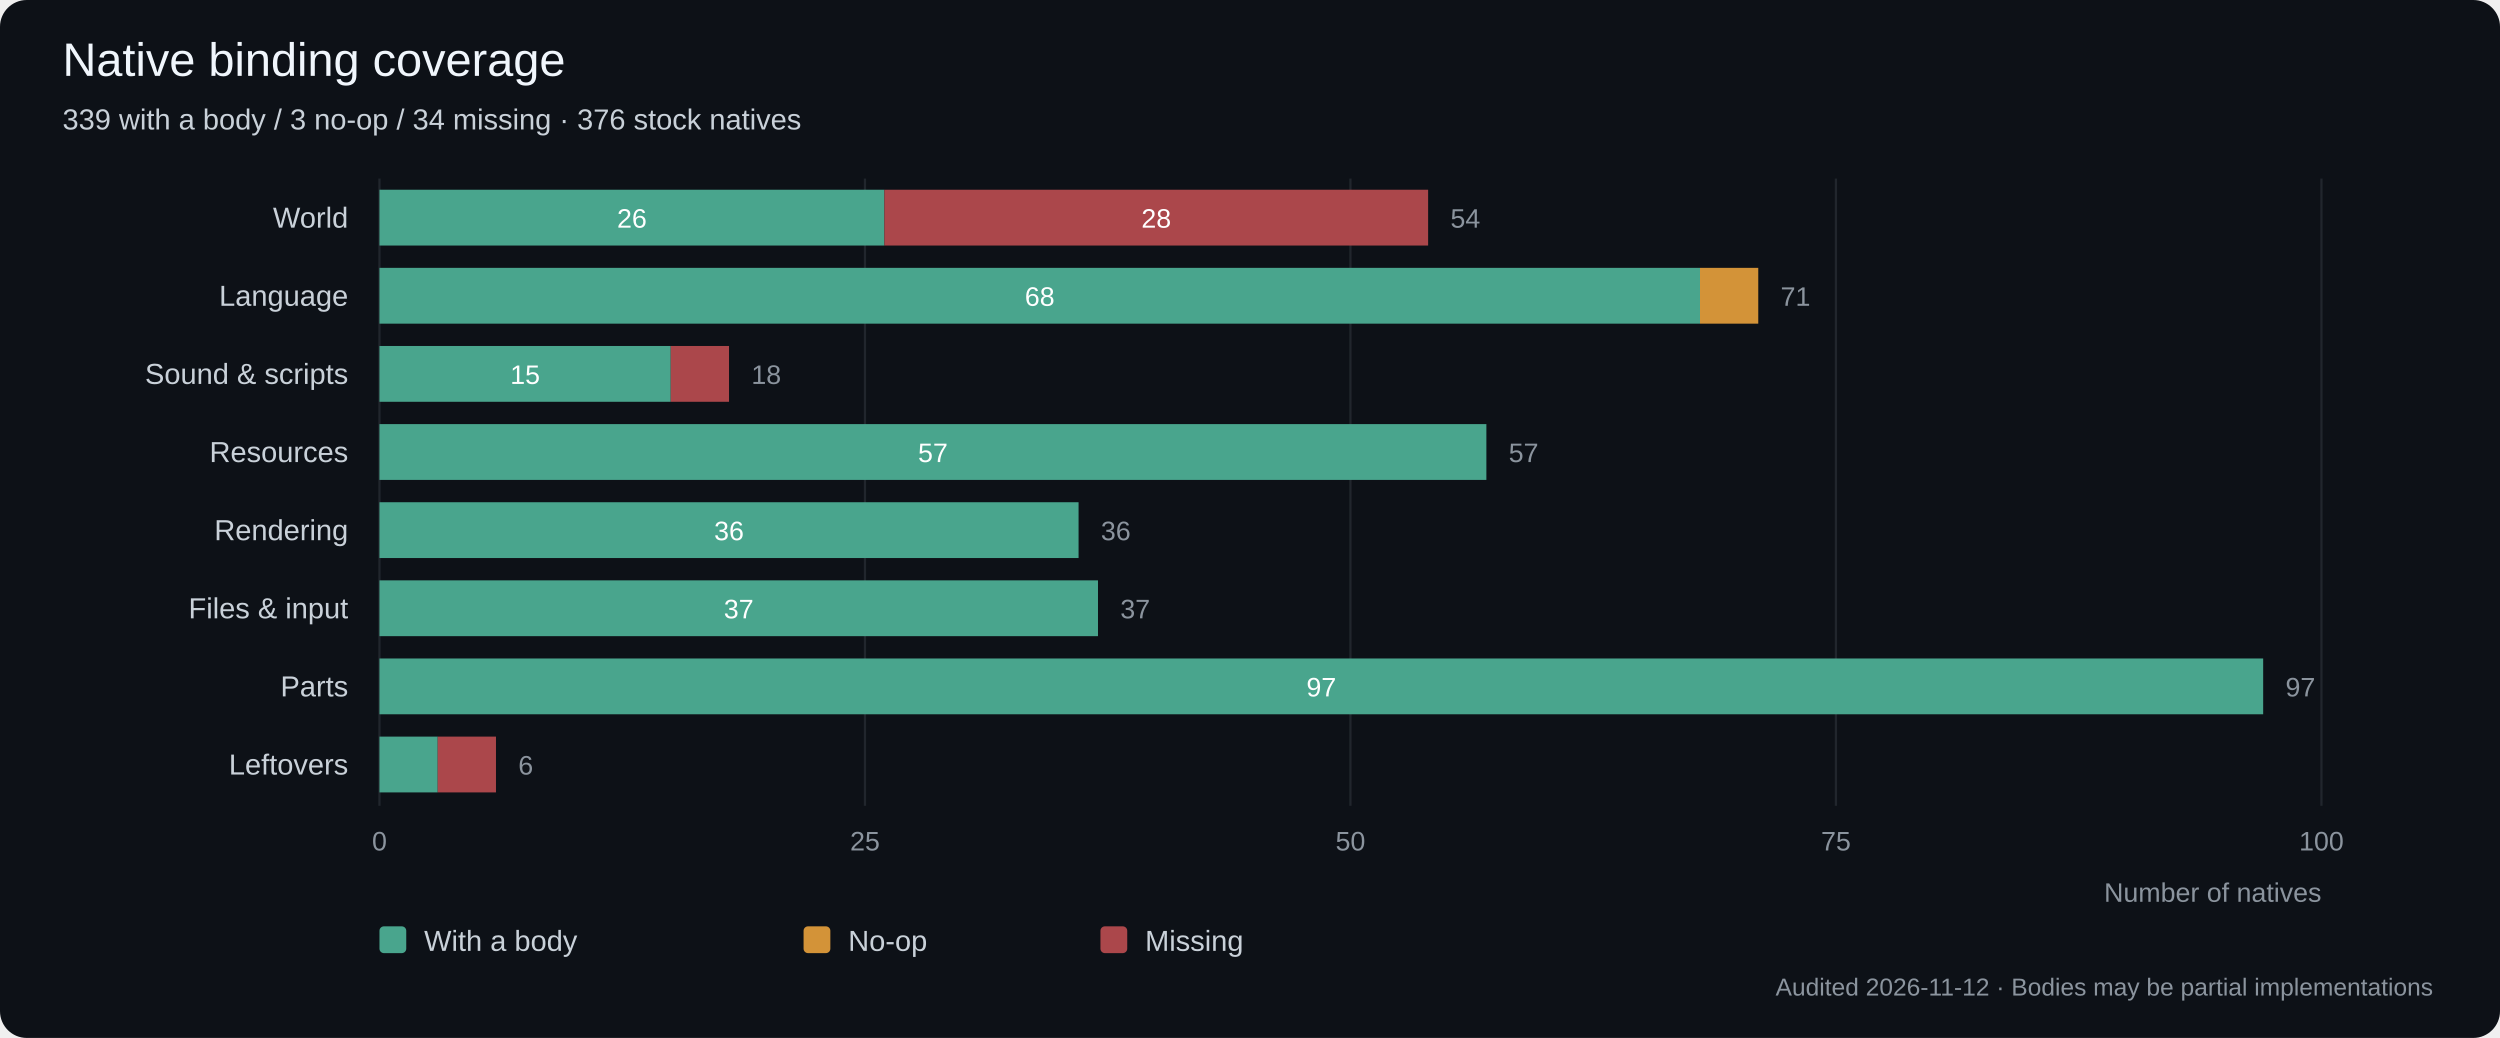
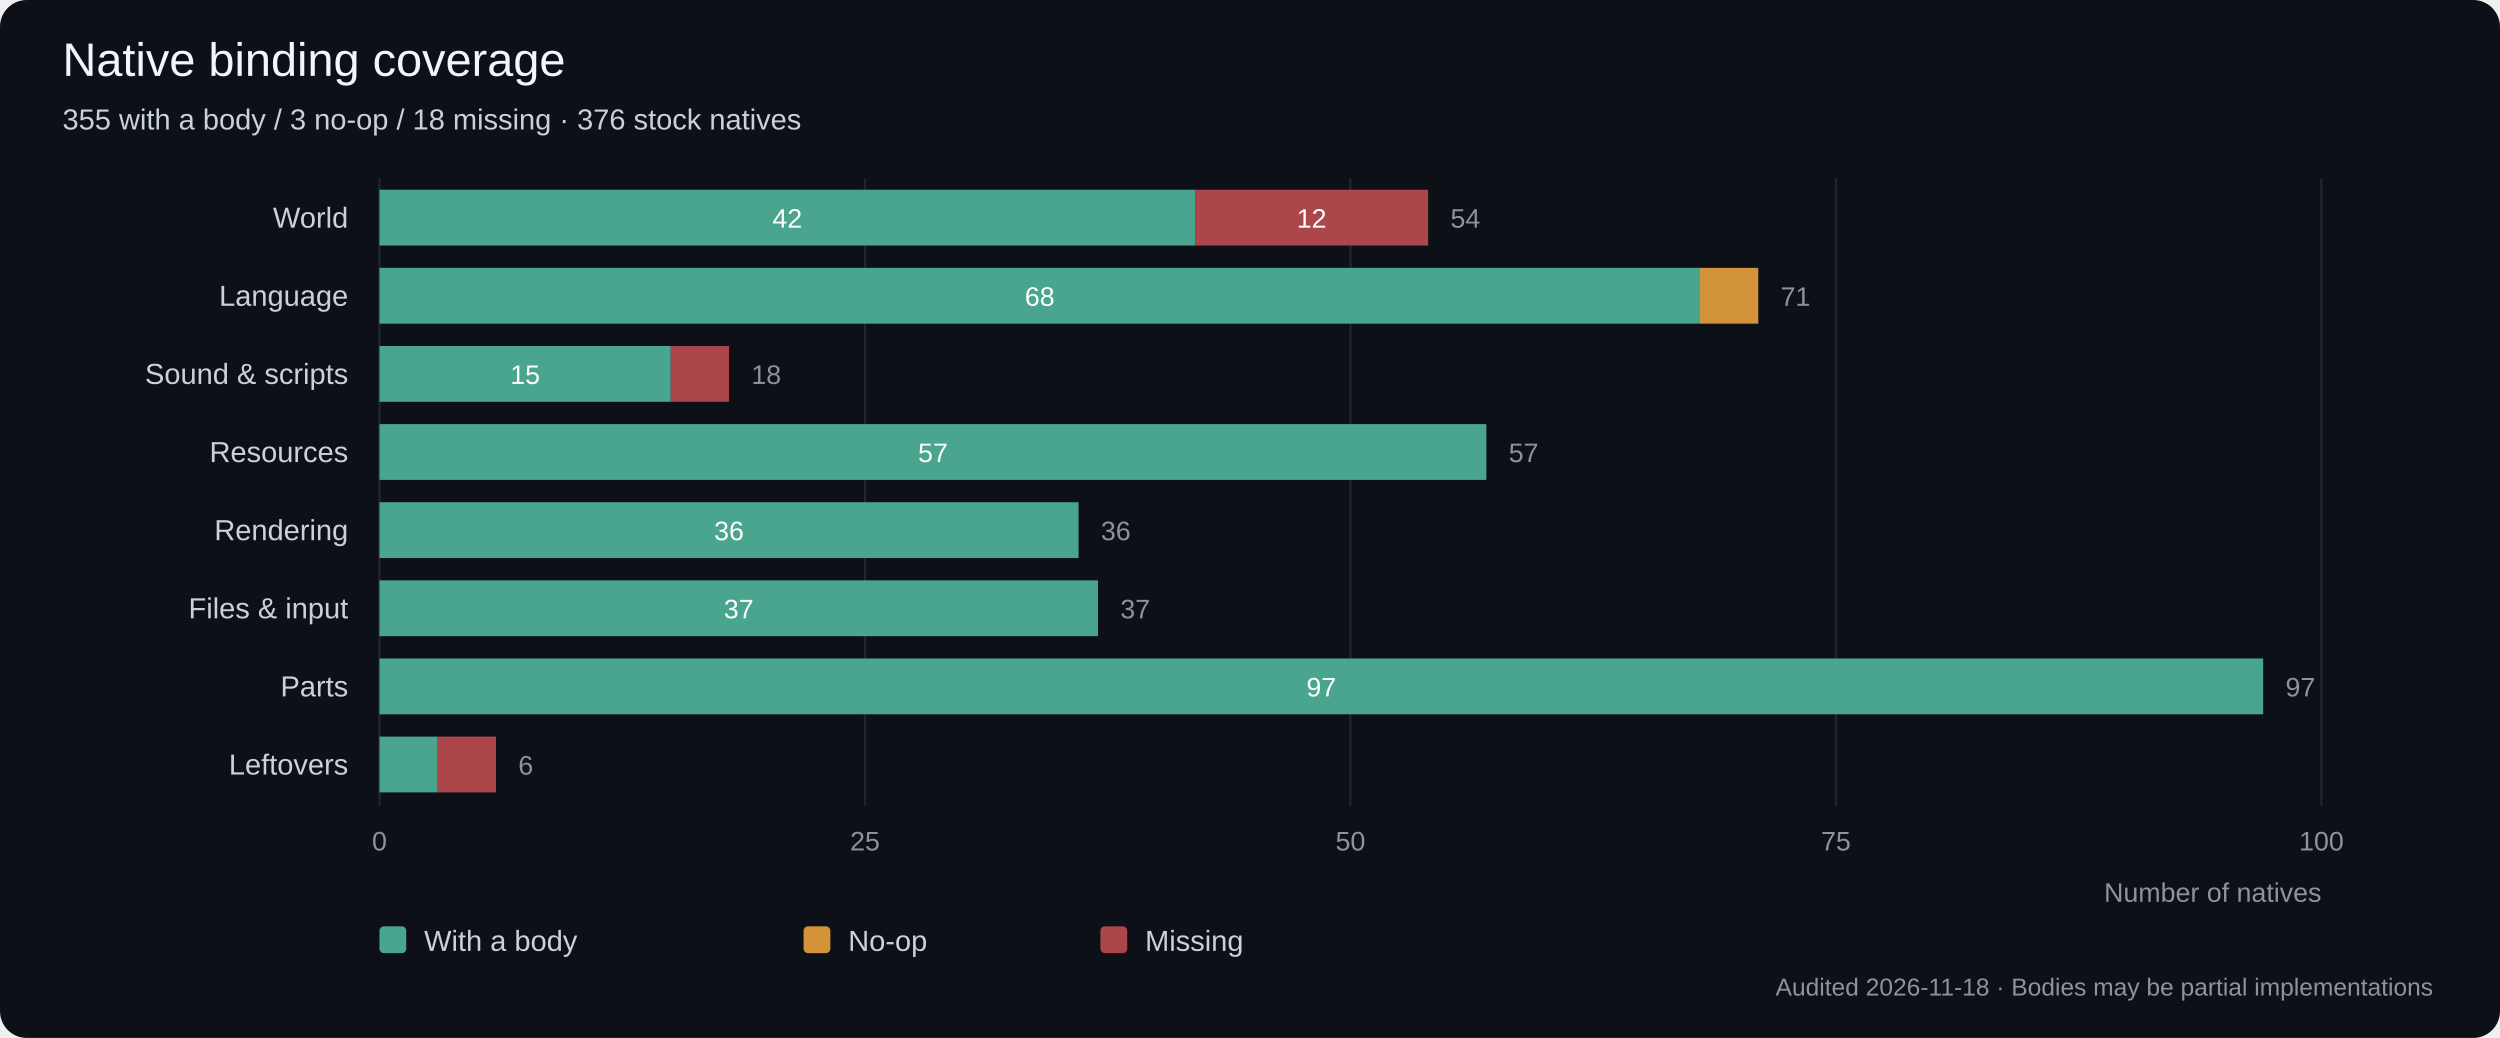
<svg xmlns="http://www.w3.org/2000/svg" width="1120" height="465" viewBox="0 0 1120 465" role="img" aria-labelledby="title desc">
  <rect width="1120" height="465" rx="12" fill="#0d1117" />
  <g font-family="Segoe UI,Arial,sans-serif">
    <text x="28" y="34" font-size="21" fill="#f0f6fc" text-anchor="start">Native binding coverage</text>
-     <text x="28" y="58" font-size="13" fill="#c9d1d9" text-anchor="start">339 with a body  /  3 no-op  /  34 missing  ·  376 stock natives</text>
+     <text x="28" y="58" font-size="13" fill="#c9d1d9" text-anchor="start">355 with a body  /  3 no-op  /  18 missing  ·  376 stock natives</text>
    <line x1="170" x2="170" y1="80" y2="361" stroke="#21262d" />
    <text x="170" y="381" font-size="12" fill="#8b949e" text-anchor="middle">0</text>
    <line x1="387.5" x2="387.5" y1="80" y2="361" stroke="#21262d" />
    <text x="387.5" y="381" font-size="12" fill="#8b949e" text-anchor="middle">25</text>
    <line x1="605" x2="605" y1="80" y2="361" stroke="#21262d" />
    <text x="605" y="381" font-size="12" fill="#8b949e" text-anchor="middle">50</text>
    <line x1="822.5" x2="822.5" y1="80" y2="361" stroke="#21262d" />
    <text x="822.5" y="381" font-size="12" fill="#8b949e" text-anchor="middle">75</text>
    <line x1="1040" x2="1040" y1="80" y2="361" stroke="#21262d" />
    <text x="1040" y="381" font-size="12" fill="#8b949e" text-anchor="middle">100</text>
    <text x="156" y="102" font-size="13" fill="#c9d1d9" text-anchor="end">World</text>
-     <rect x="170" y="85" width="226.2" height="25" fill="#49a58d" />
-     <text x="283.1" y="102" font-size="12" fill="#ffffff" text-anchor="middle">26</text>
-     <rect x="396.2" y="85" width="243.6" height="25" fill="#ab474b" />
-     <text x="518" y="102" font-size="12" fill="#ffffff" text-anchor="middle">28</text>
+     <rect x="170" y="85" width="365.4" height="25" fill="#49a58d" />
+     <text x="352.7" y="102" font-size="12" fill="#ffffff" text-anchor="middle">42</text>
+     <rect x="535.4" y="85" width="104.4" height="25" fill="#ab474b" />
+     <text x="587.6" y="102" font-size="12" fill="#ffffff" text-anchor="middle">12</text>
    <text x="649.8" y="102" font-size="12" fill="#8b949e" text-anchor="start">54</text>
    <text x="156" y="137" font-size="13" fill="#c9d1d9" text-anchor="end">Language</text>
    <rect x="170" y="120" width="591.6" height="25" fill="#49a58d" />
    <text x="465.8" y="137" font-size="12" fill="#ffffff" text-anchor="middle">68</text>
    <rect x="761.6" y="120" width="26.1" height="25" fill="#d39338" />
    <text x="797.7" y="137" font-size="12" fill="#8b949e" text-anchor="start">71</text>
    <text x="156" y="172" font-size="13" fill="#c9d1d9" text-anchor="end">Sound &amp; scripts</text>
    <rect x="170" y="155" width="130.5" height="25" fill="#49a58d" />
    <text x="235.25" y="172" font-size="12" fill="#ffffff" text-anchor="middle">15</text>
    <rect x="300.5" y="155" width="26.1" height="25" fill="#ab474b" />
    <text x="336.6" y="172" font-size="12" fill="#8b949e" text-anchor="start">18</text>
    <text x="156" y="207" font-size="13" fill="#c9d1d9" text-anchor="end">Resources</text>
    <rect x="170" y="190" width="495.9" height="25" fill="#49a58d" />
    <text x="417.95" y="207" font-size="12" fill="#ffffff" text-anchor="middle">57</text>
    <text x="675.9" y="207" font-size="12" fill="#8b949e" text-anchor="start">57</text>
    <text x="156" y="242" font-size="13" fill="#c9d1d9" text-anchor="end">Rendering</text>
    <rect x="170" y="225" width="313.2" height="25" fill="#49a58d" />
    <text x="326.6" y="242" font-size="12" fill="#ffffff" text-anchor="middle">36</text>
    <text x="493.2" y="242" font-size="12" fill="#8b949e" text-anchor="start">36</text>
    <text x="156" y="277" font-size="13" fill="#c9d1d9" text-anchor="end">Files &amp; input</text>
    <rect x="170" y="260" width="321.9" height="25" fill="#49a58d" />
    <text x="330.95" y="277" font-size="12" fill="#ffffff" text-anchor="middle">37</text>
    <text x="501.9" y="277" font-size="12" fill="#8b949e" text-anchor="start">37</text>
    <text x="156" y="312" font-size="13" fill="#c9d1d9" text-anchor="end">Parts</text>
    <rect x="170" y="295" width="843.9" height="25" fill="#49a58d" />
    <text x="591.95" y="312" font-size="12" fill="#ffffff" text-anchor="middle">97</text>
    <text x="1023.9" y="312" font-size="12" fill="#8b949e" text-anchor="start">97</text>
    <text x="156" y="347" font-size="13" fill="#c9d1d9" text-anchor="end">Leftovers</text>
    <rect x="170" y="330" width="26.1" height="25" fill="#49a58d" />
    <rect x="196.1" y="330" width="26.1" height="25" fill="#ab474b" />
    <text x="232.2" y="347" font-size="12" fill="#8b949e" text-anchor="start">6</text>
    <text x="1040" y="404" font-size="12" fill="#8b949e" text-anchor="end">Number of natives</text>
    <rect x="170" y="415" width="12" height="12" rx="2" fill="#49a58d" />
    <text x="190" y="426" font-size="13" fill="#c9d1d9" text-anchor="start">With a body</text>
    <rect x="360" y="415" width="12" height="12" rx="2" fill="#d39338" />
    <text x="380" y="426" font-size="13" fill="#c9d1d9" text-anchor="start">No-op</text>
    <rect x="493" y="415" width="12" height="12" rx="2" fill="#ab474b" />
    <text x="513" y="426" font-size="13" fill="#c9d1d9" text-anchor="start">Missing</text>
-     <text x="1090" y="446" font-size="11" fill="#8b949e" text-anchor="end">Audited 2026-11-12 · Bodies may be partial implementations</text>
+     <text x="1090" y="446" font-size="11" fill="#8b949e" text-anchor="end">Audited 2026-11-18 · Bodies may be partial implementations</text>
  </g>
</svg>
